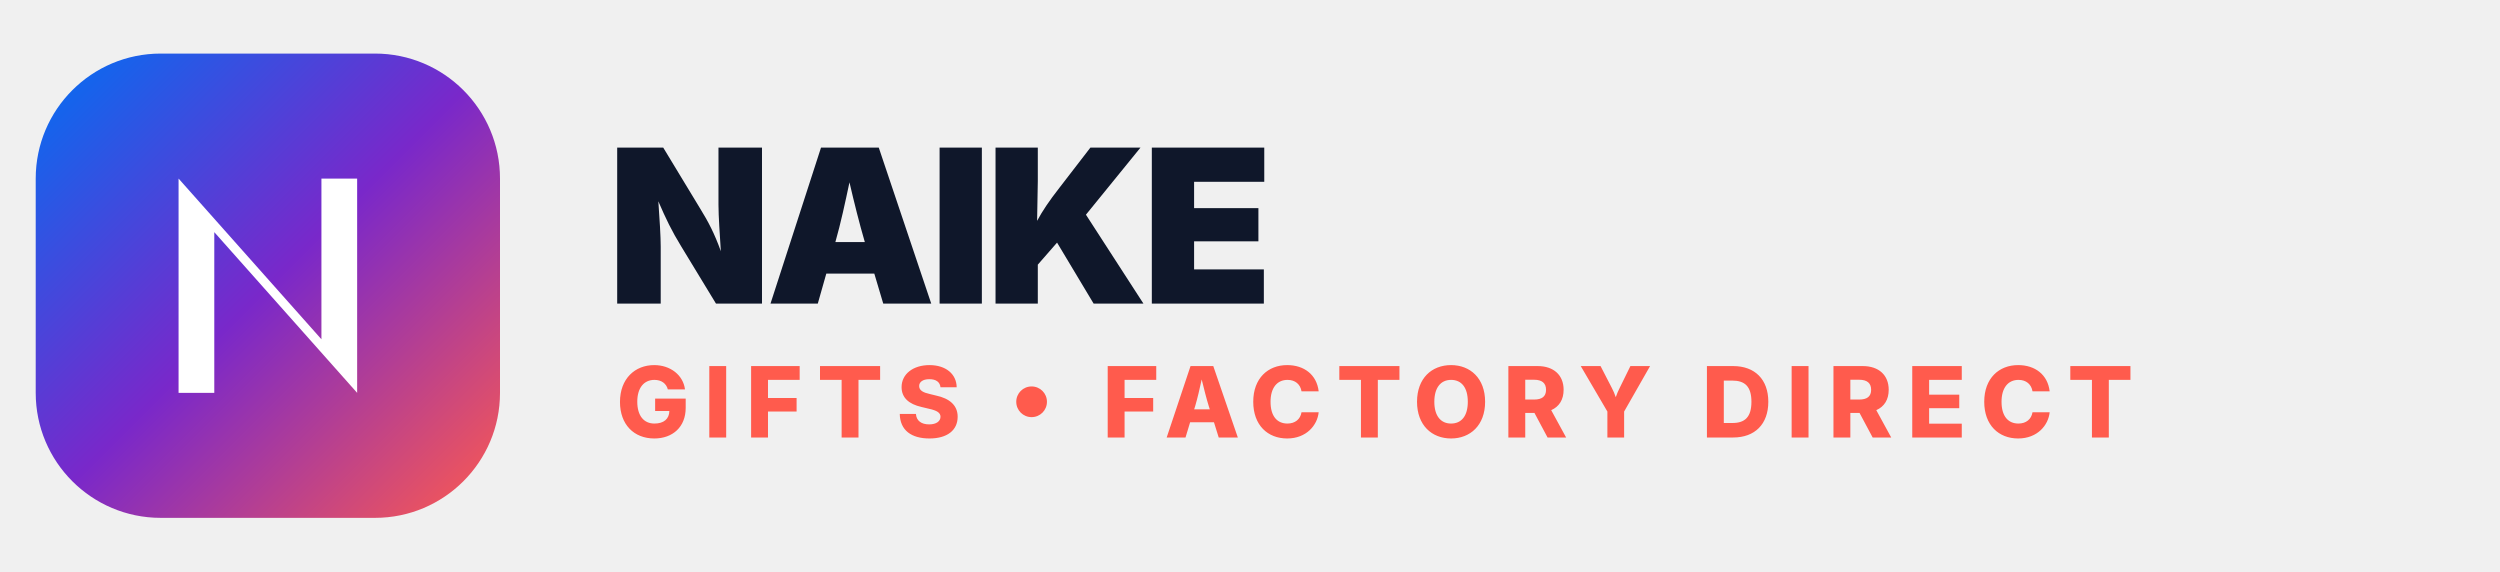
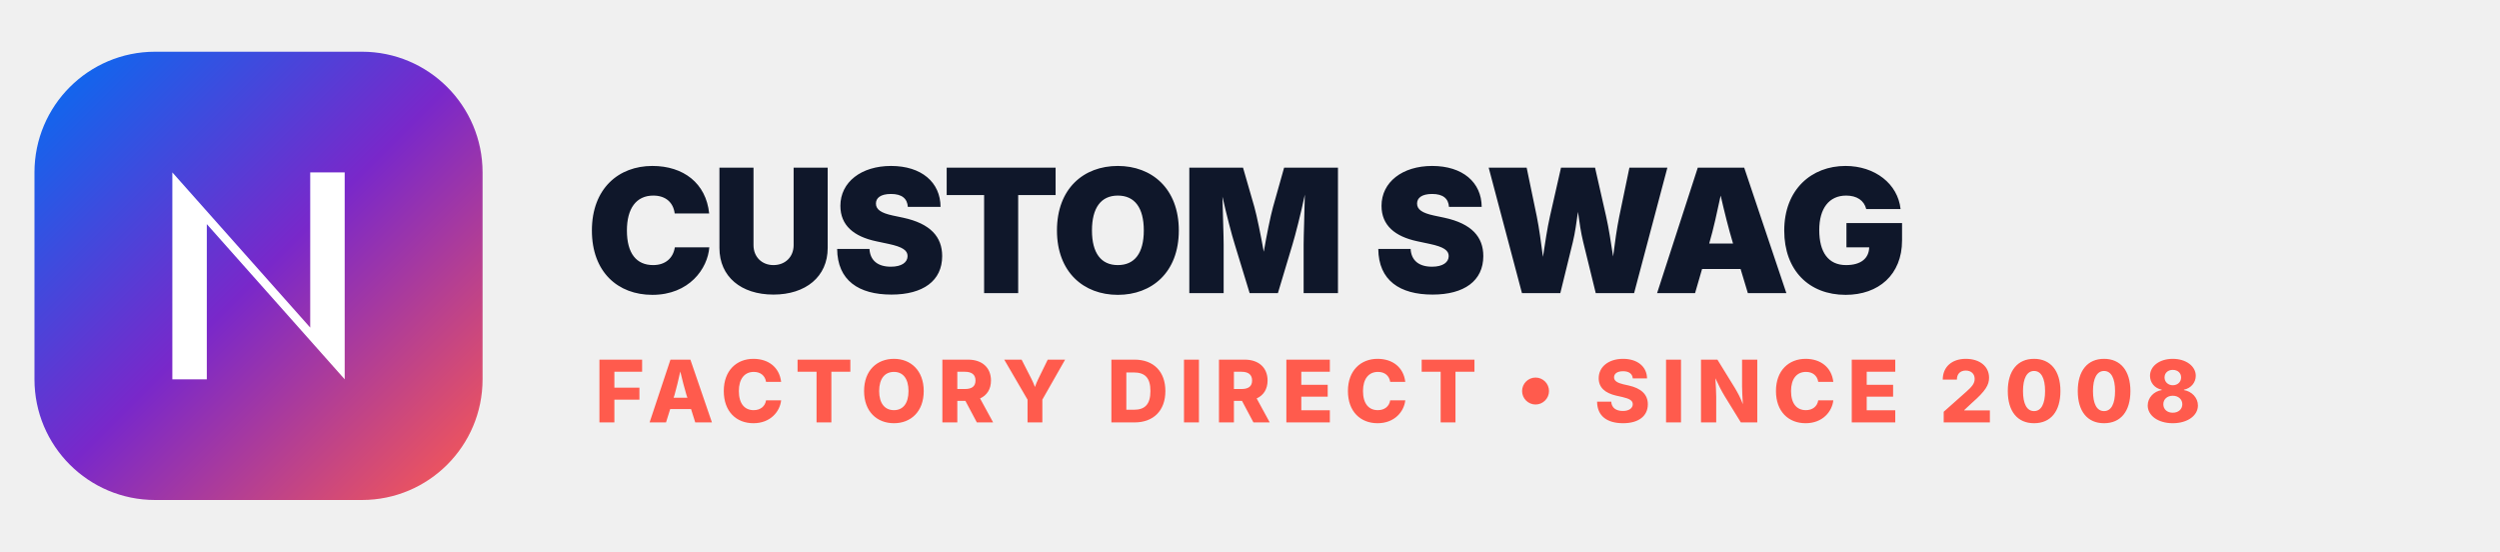
- <svg xmlns="http://www.w3.org/2000/svg" viewBox="0 0 280 64" fill="none" width="280" height="64">
+ <svg xmlns="http://www.w3.org/2000/svg" viewBox="0 0 290 64" fill="none" width="290" height="64">
  <defs>
    <linearGradient id="logoGrad" x1="0%" y1="0%" x2="100%" y2="100%">
      <stop offset="0%" stop-color="#0070F3" />
      <stop offset="50%" stop-color="#7928CA" />
      <stop offset="100%" stop-color="#FF5B4D" />
    </linearGradient>
  </defs>
  <rect x="4" y="6" width="52" height="52" rx="14" fill="url(#logoGrad)" />
  <path d="M20 44V20L36 38V20H40V44L24 26V44H20Z" fill="#FFFFFF" />
-   <text x="68" y="34" font-family="'Plus Jakarta Sans', -apple-system, sans-serif" font-weight="900" font-size="24" fill="#0F172A" letter-spacing="-0.03em">NAIKE</text>
-   <text x="69" y="49" font-family="'Plus Jakarta Sans', -apple-system, sans-serif" font-weight="800" font-size="11" fill="#FF5B4D" letter-spacing="0.14em">GIFTS • FACTORY DIRECT</text>
+   <text x="68" y="34" font-family="'Plus Jakarta Sans', -apple-system, sans-serif" font-weight="900" font-size="20" fill="#0F172A" letter-spacing="-0.02em">CUSTOM SWAG</text>
+   <text x="69" y="49" font-family="'Plus Jakarta Sans', -apple-system, sans-serif" font-weight="800" font-size="10" fill="#FF5B4D" letter-spacing="0.12em">FACTORY DIRECT • SINCE 2008</text>
</svg>
